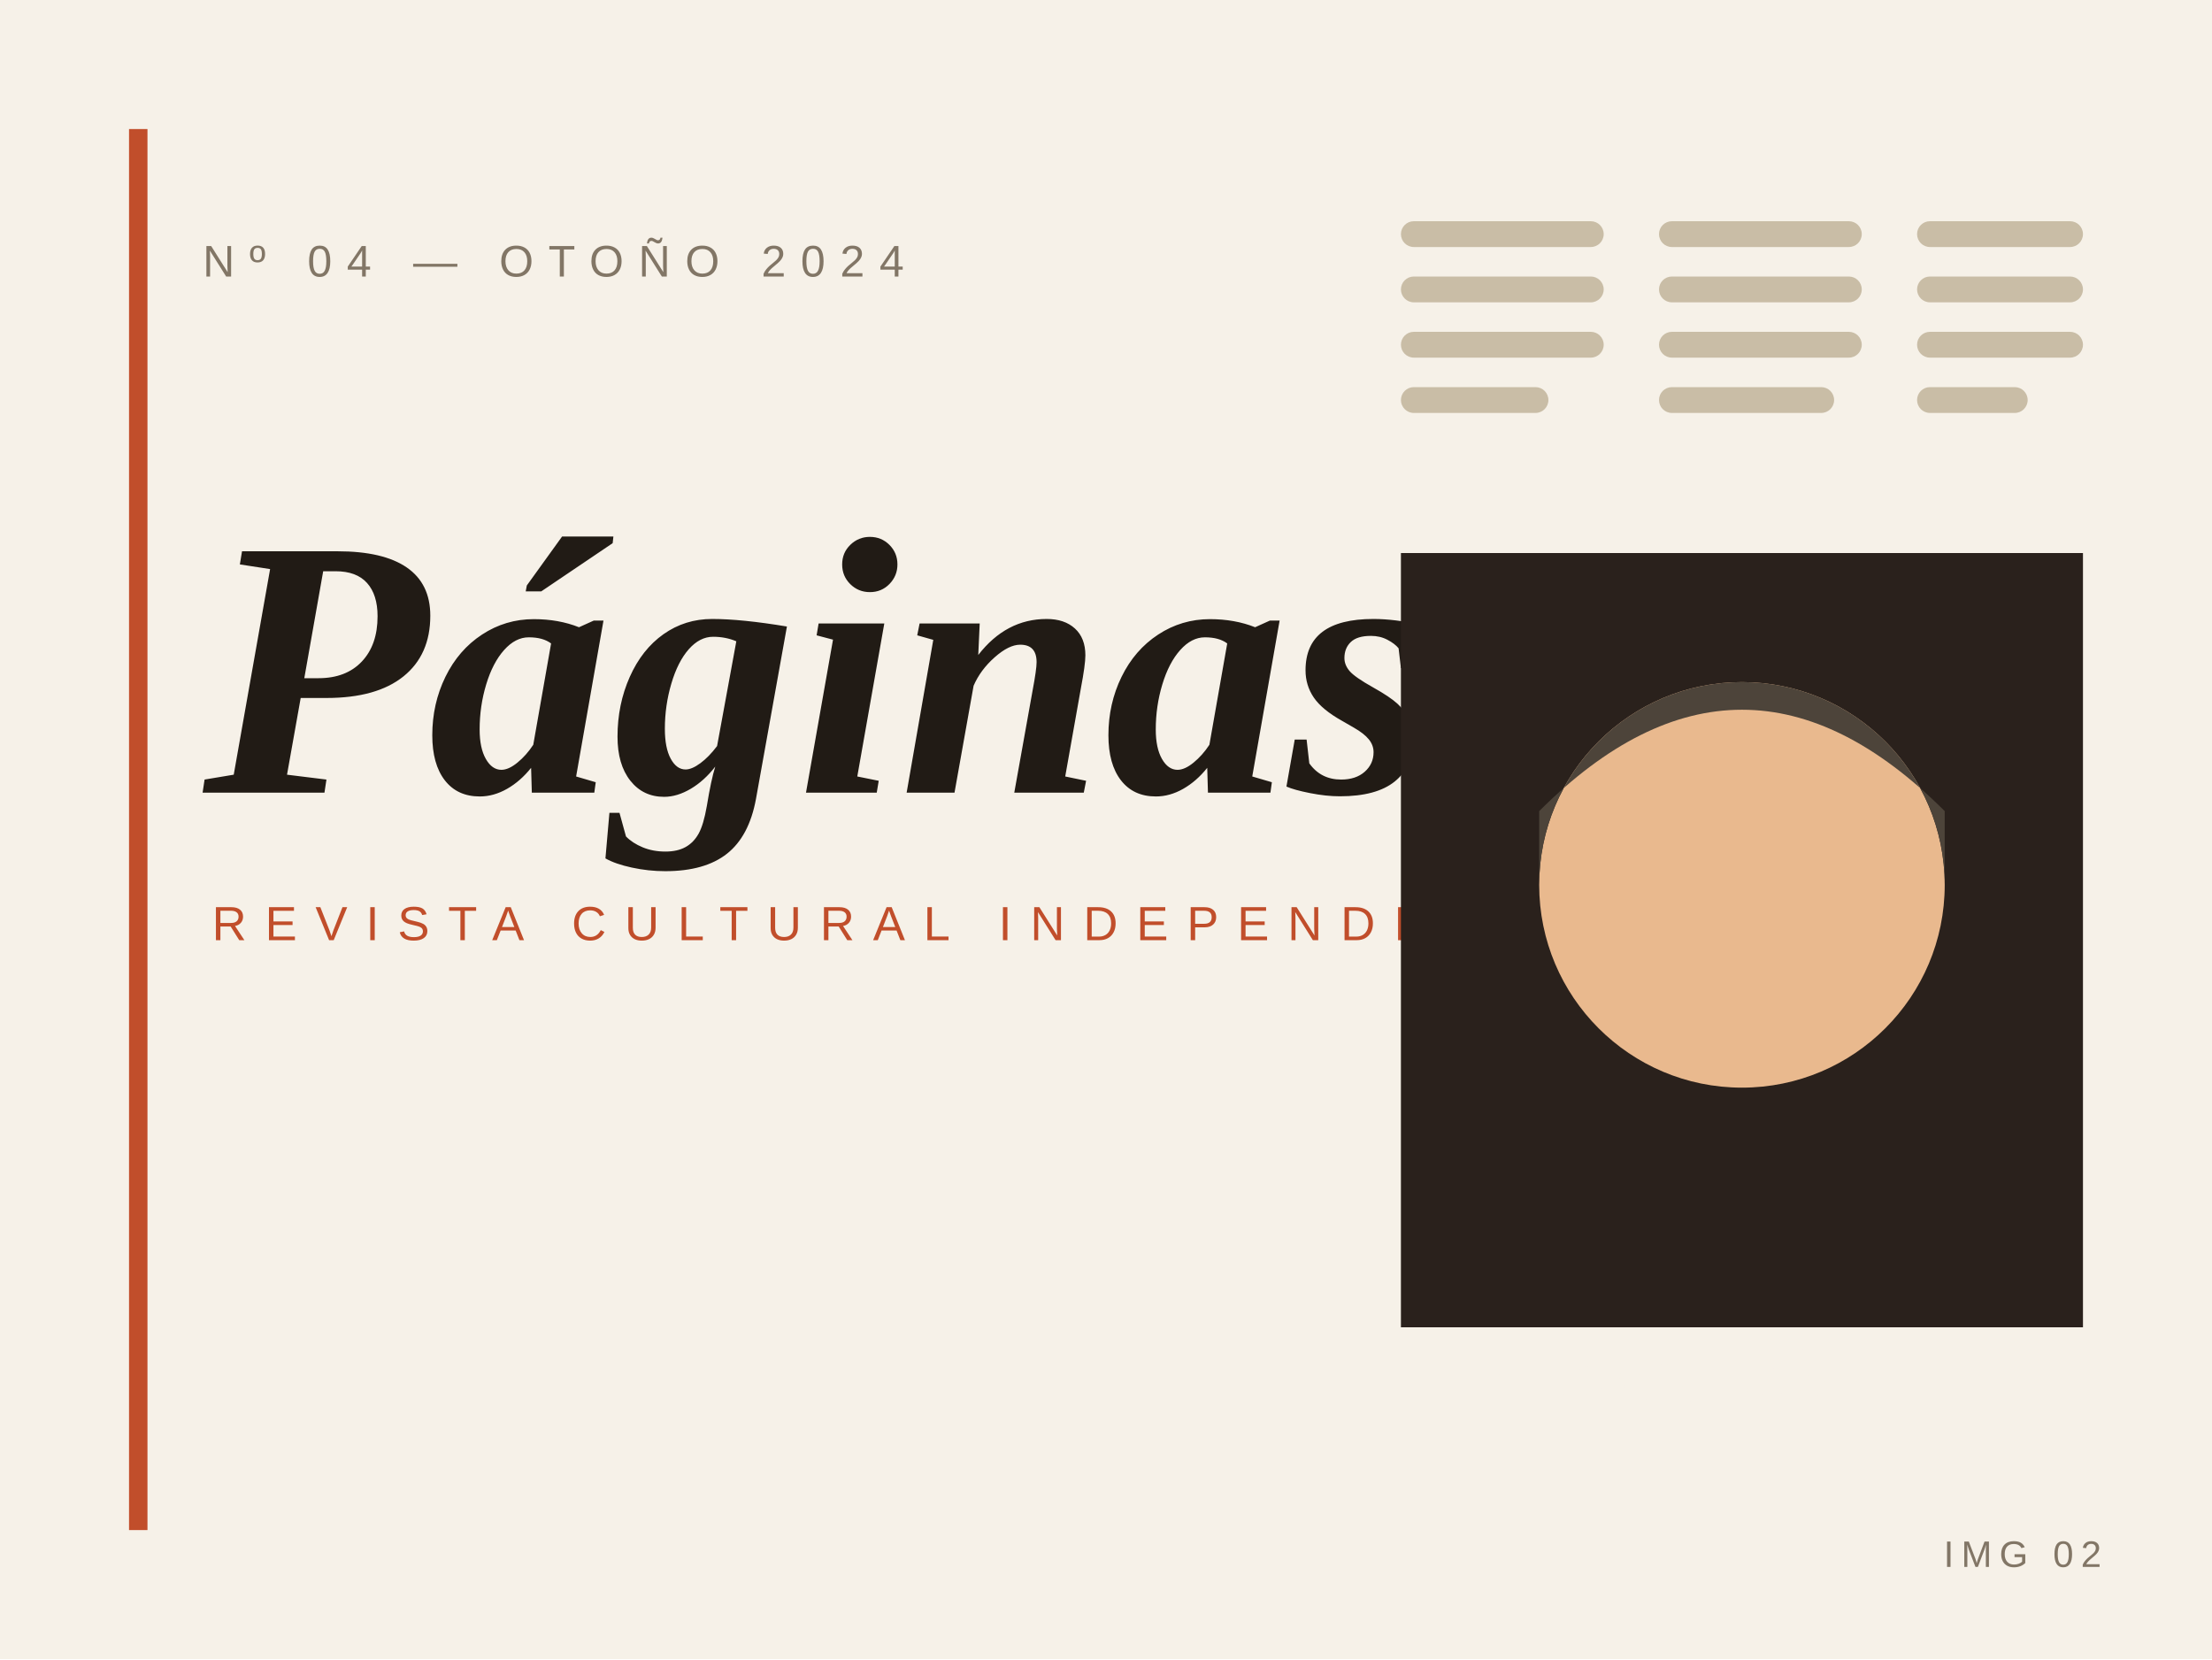
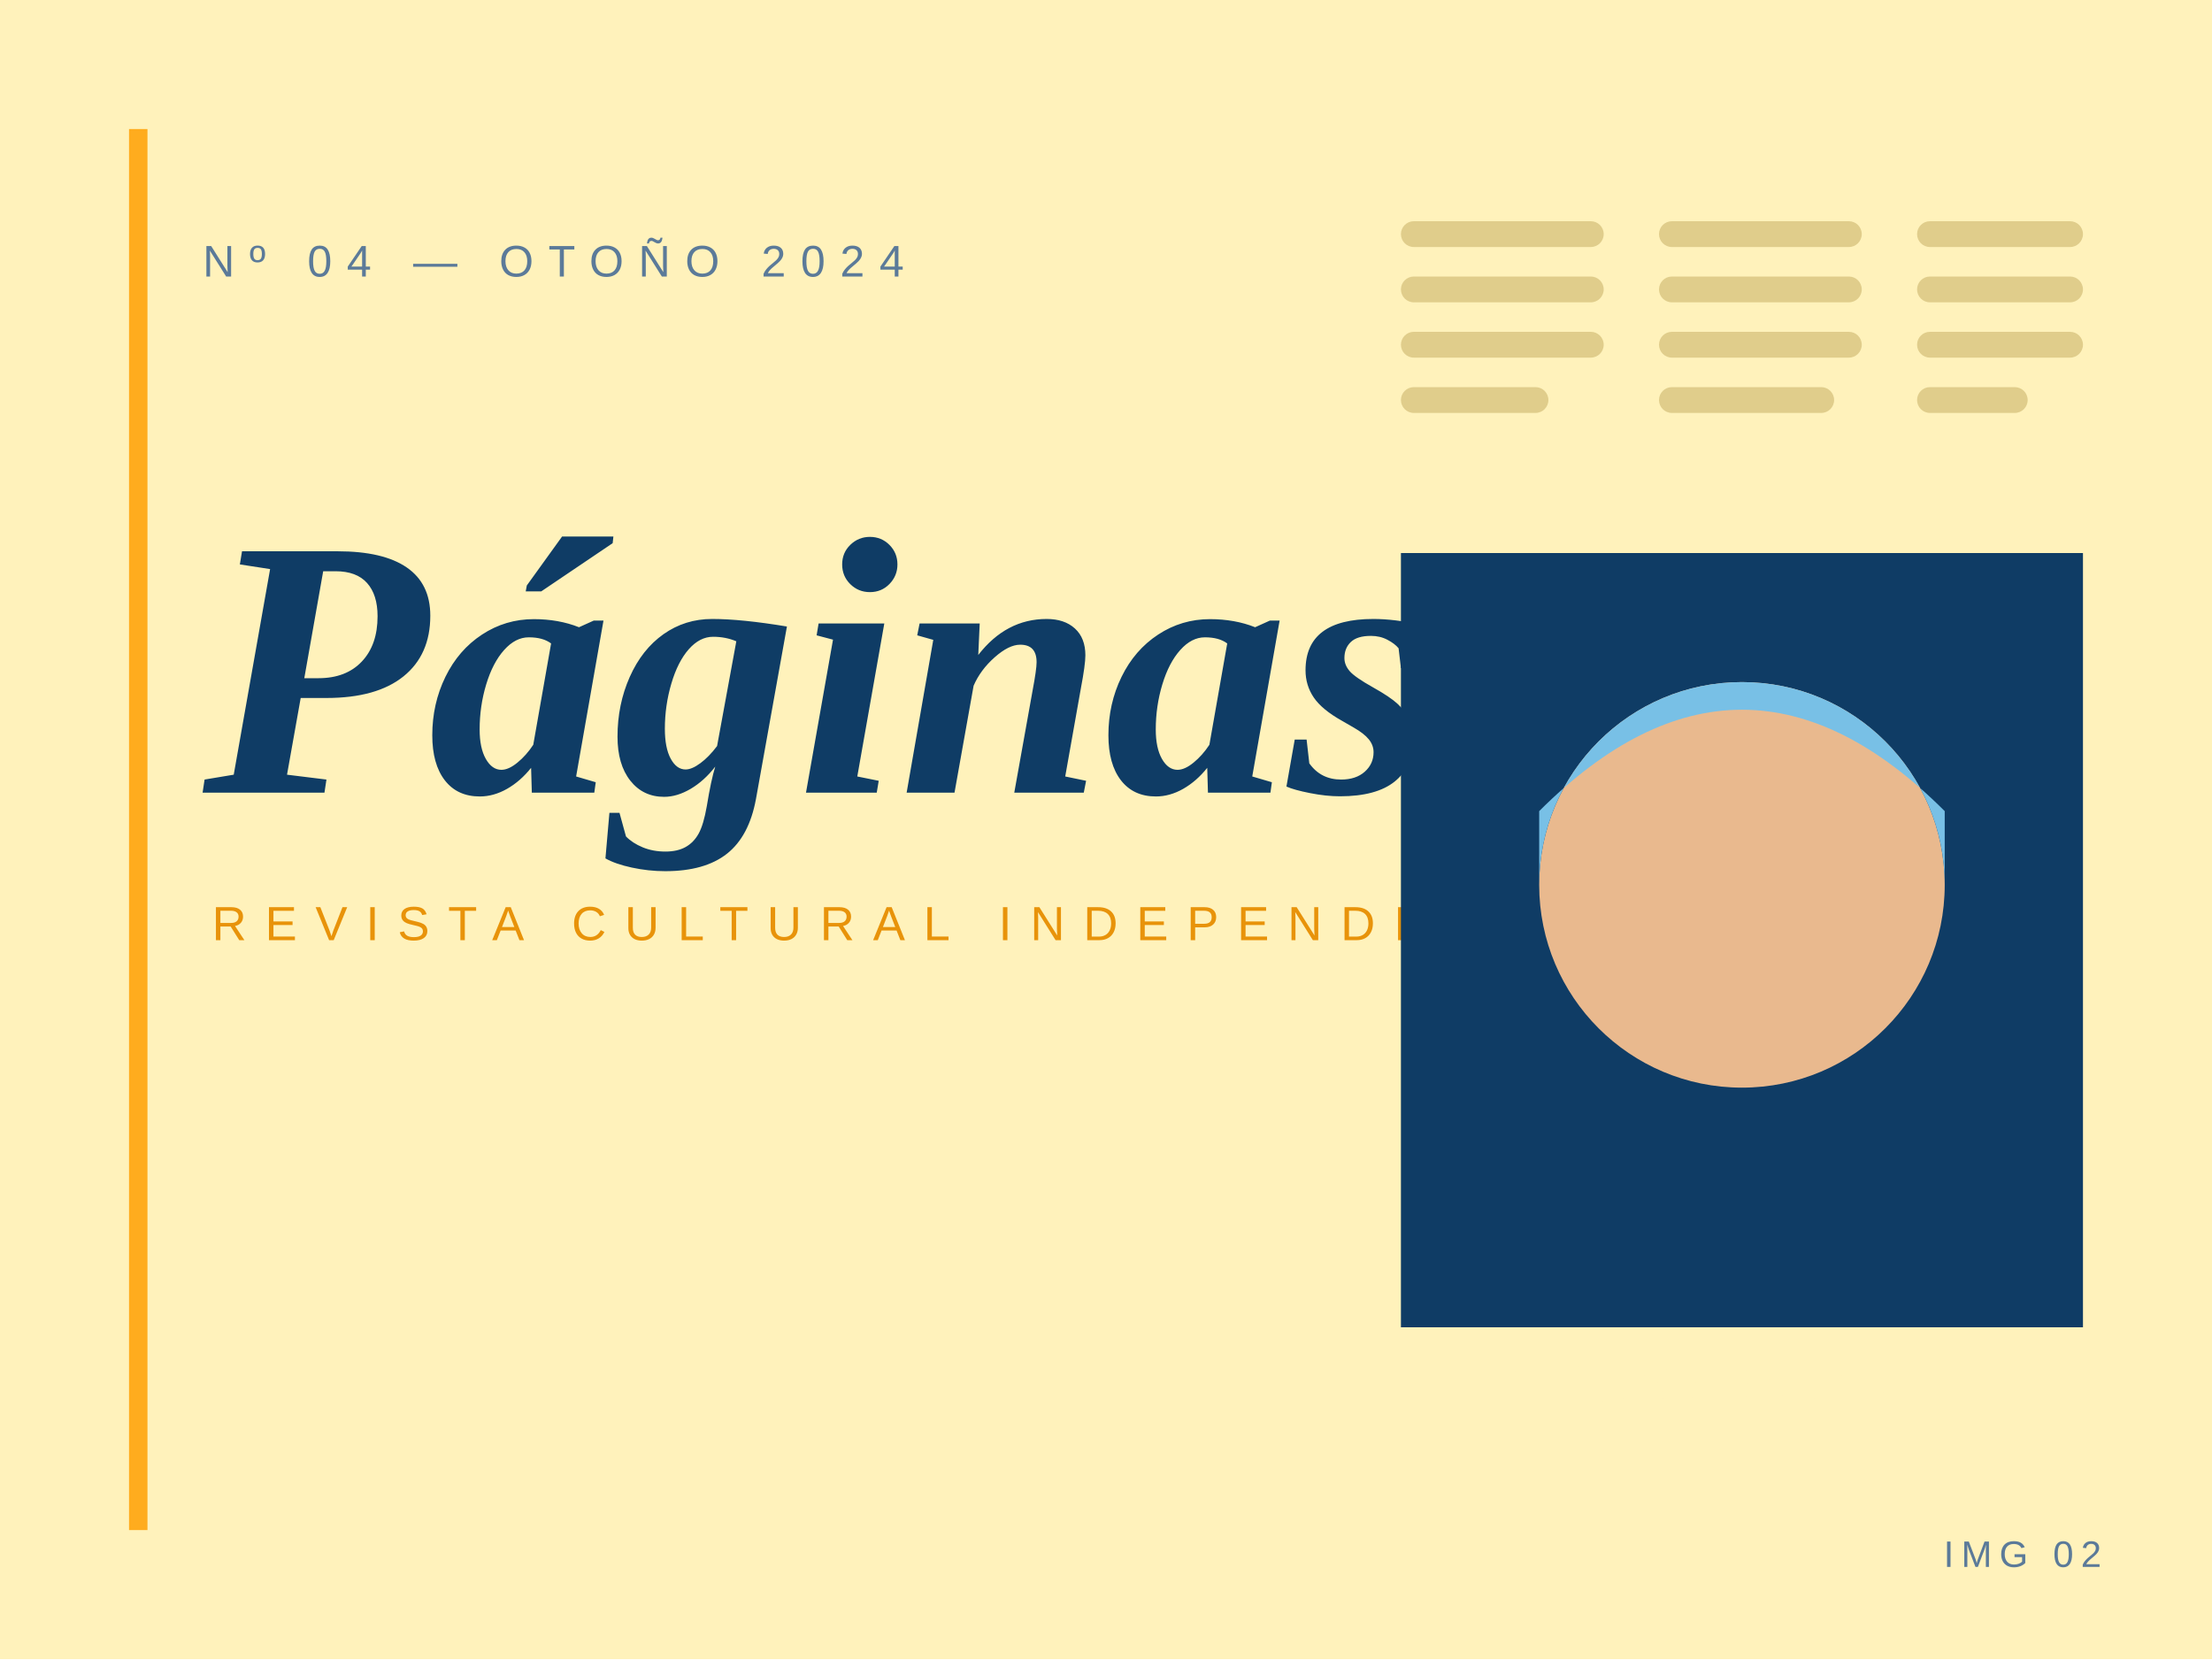
<svg xmlns="http://www.w3.org/2000/svg" viewBox="0 0 1200 900" role="img" aria-label="Imagen de ejemplo: revista Páginas">
-   <rect width="1200" height="900" fill="#f6f1e8" />
-   <rect x="70" y="70" width="10" height="760" fill="#c14e2b" />
-   <text x="110" y="150" font-family="Arial, sans-serif" font-size="24" letter-spacing="8" fill="#827666">Nº 04 — OTOÑO 2024</text>
-   <text x="110" y="430" font-family="Georgia, 'Times New Roman', serif" font-style="italic" font-weight="600" font-size="200" fill="#211b15">Páginas</text>
-   <text x="115" y="510" font-family="Arial, sans-serif" font-size="26" letter-spacing="10" fill="#c14e2b">REVISTA CULTURAL INDEPENDIENTE</text>
-   <g fill="#c9bda6">
+   <rect width="1200" height="900" fill="#fff2bb" />
+   <rect x="70" y="70" width="10" height="760" fill="#ffac1e" />
+   <text x="110" y="150" font-family="Arial, sans-serif" font-size="24" letter-spacing="8" fill="#5b7a99">Nº 04 — OTOÑO 2024</text>
+   <text x="110" y="430" font-family="Georgia, 'Times New Roman', serif" font-style="italic" font-weight="600" font-size="200" fill="#0f3c65">Páginas</text>
+   <text x="115" y="510" font-family="Arial, sans-serif" font-size="26" letter-spacing="10" fill="#e8930a">REVISTA CULTURAL INDEPENDIENTE</text>
+   <g fill="#e0cd8b">
    <rect x="760" y="120" width="110" height="14" rx="7" />
    <rect x="760" y="150" width="110" height="14" rx="7" />
    <rect x="760" y="180" width="110" height="14" rx="7" />
    <rect x="760" y="210" width="80" height="14" rx="7" />
    <rect x="900" y="120" width="110" height="14" rx="7" />
    <rect x="900" y="150" width="110" height="14" rx="7" />
    <rect x="900" y="180" width="110" height="14" rx="7" />
    <rect x="900" y="210" width="95" height="14" rx="7" />
    <rect x="1040" y="120" width="90" height="14" rx="7" />
    <rect x="1040" y="150" width="90" height="14" rx="7" />
    <rect x="1040" y="180" width="90" height="14" rx="7" />
    <rect x="1040" y="210" width="60" height="14" rx="7" />
  </g>
-   <rect x="760" y="300" width="370" height="420" fill="#2a211c" />
+   <rect x="760" y="300" width="370" height="420" fill="#0f3c65" />
  <circle cx="945" cy="480" r="110" fill="#e9b98e" />
-   <path d="M835 480 A110 110 0 0 1 1055 480 L1055 440 Q945 330 835 440 Z" fill="#4d443a" />
-   <text x="760" y="760" font-family="Georgia, 'Times New Roman', serif" font-style="italic" font-size="40" fill="#f6f1e8">— la calle habla</text>
-   <text x="1140" y="850" font-family="Arial, sans-serif" font-size="20" letter-spacing="4" fill="#827666" text-anchor="end">IMG 02</text>
+   <path d="M835 480 A110 110 0 0 1 1055 480 L1055 440 Q945 330 835 440 Z" fill="#78c0e6" />
+   <text x="760" y="760" font-family="Georgia, 'Times New Roman', serif" font-style="italic" font-size="40" fill="#fff2bb">— la calle habla</text>
+   <text x="1140" y="850" font-family="Arial, sans-serif" font-size="20" letter-spacing="4" fill="#5b7a99" text-anchor="end">IMG 02</text>
</svg>
